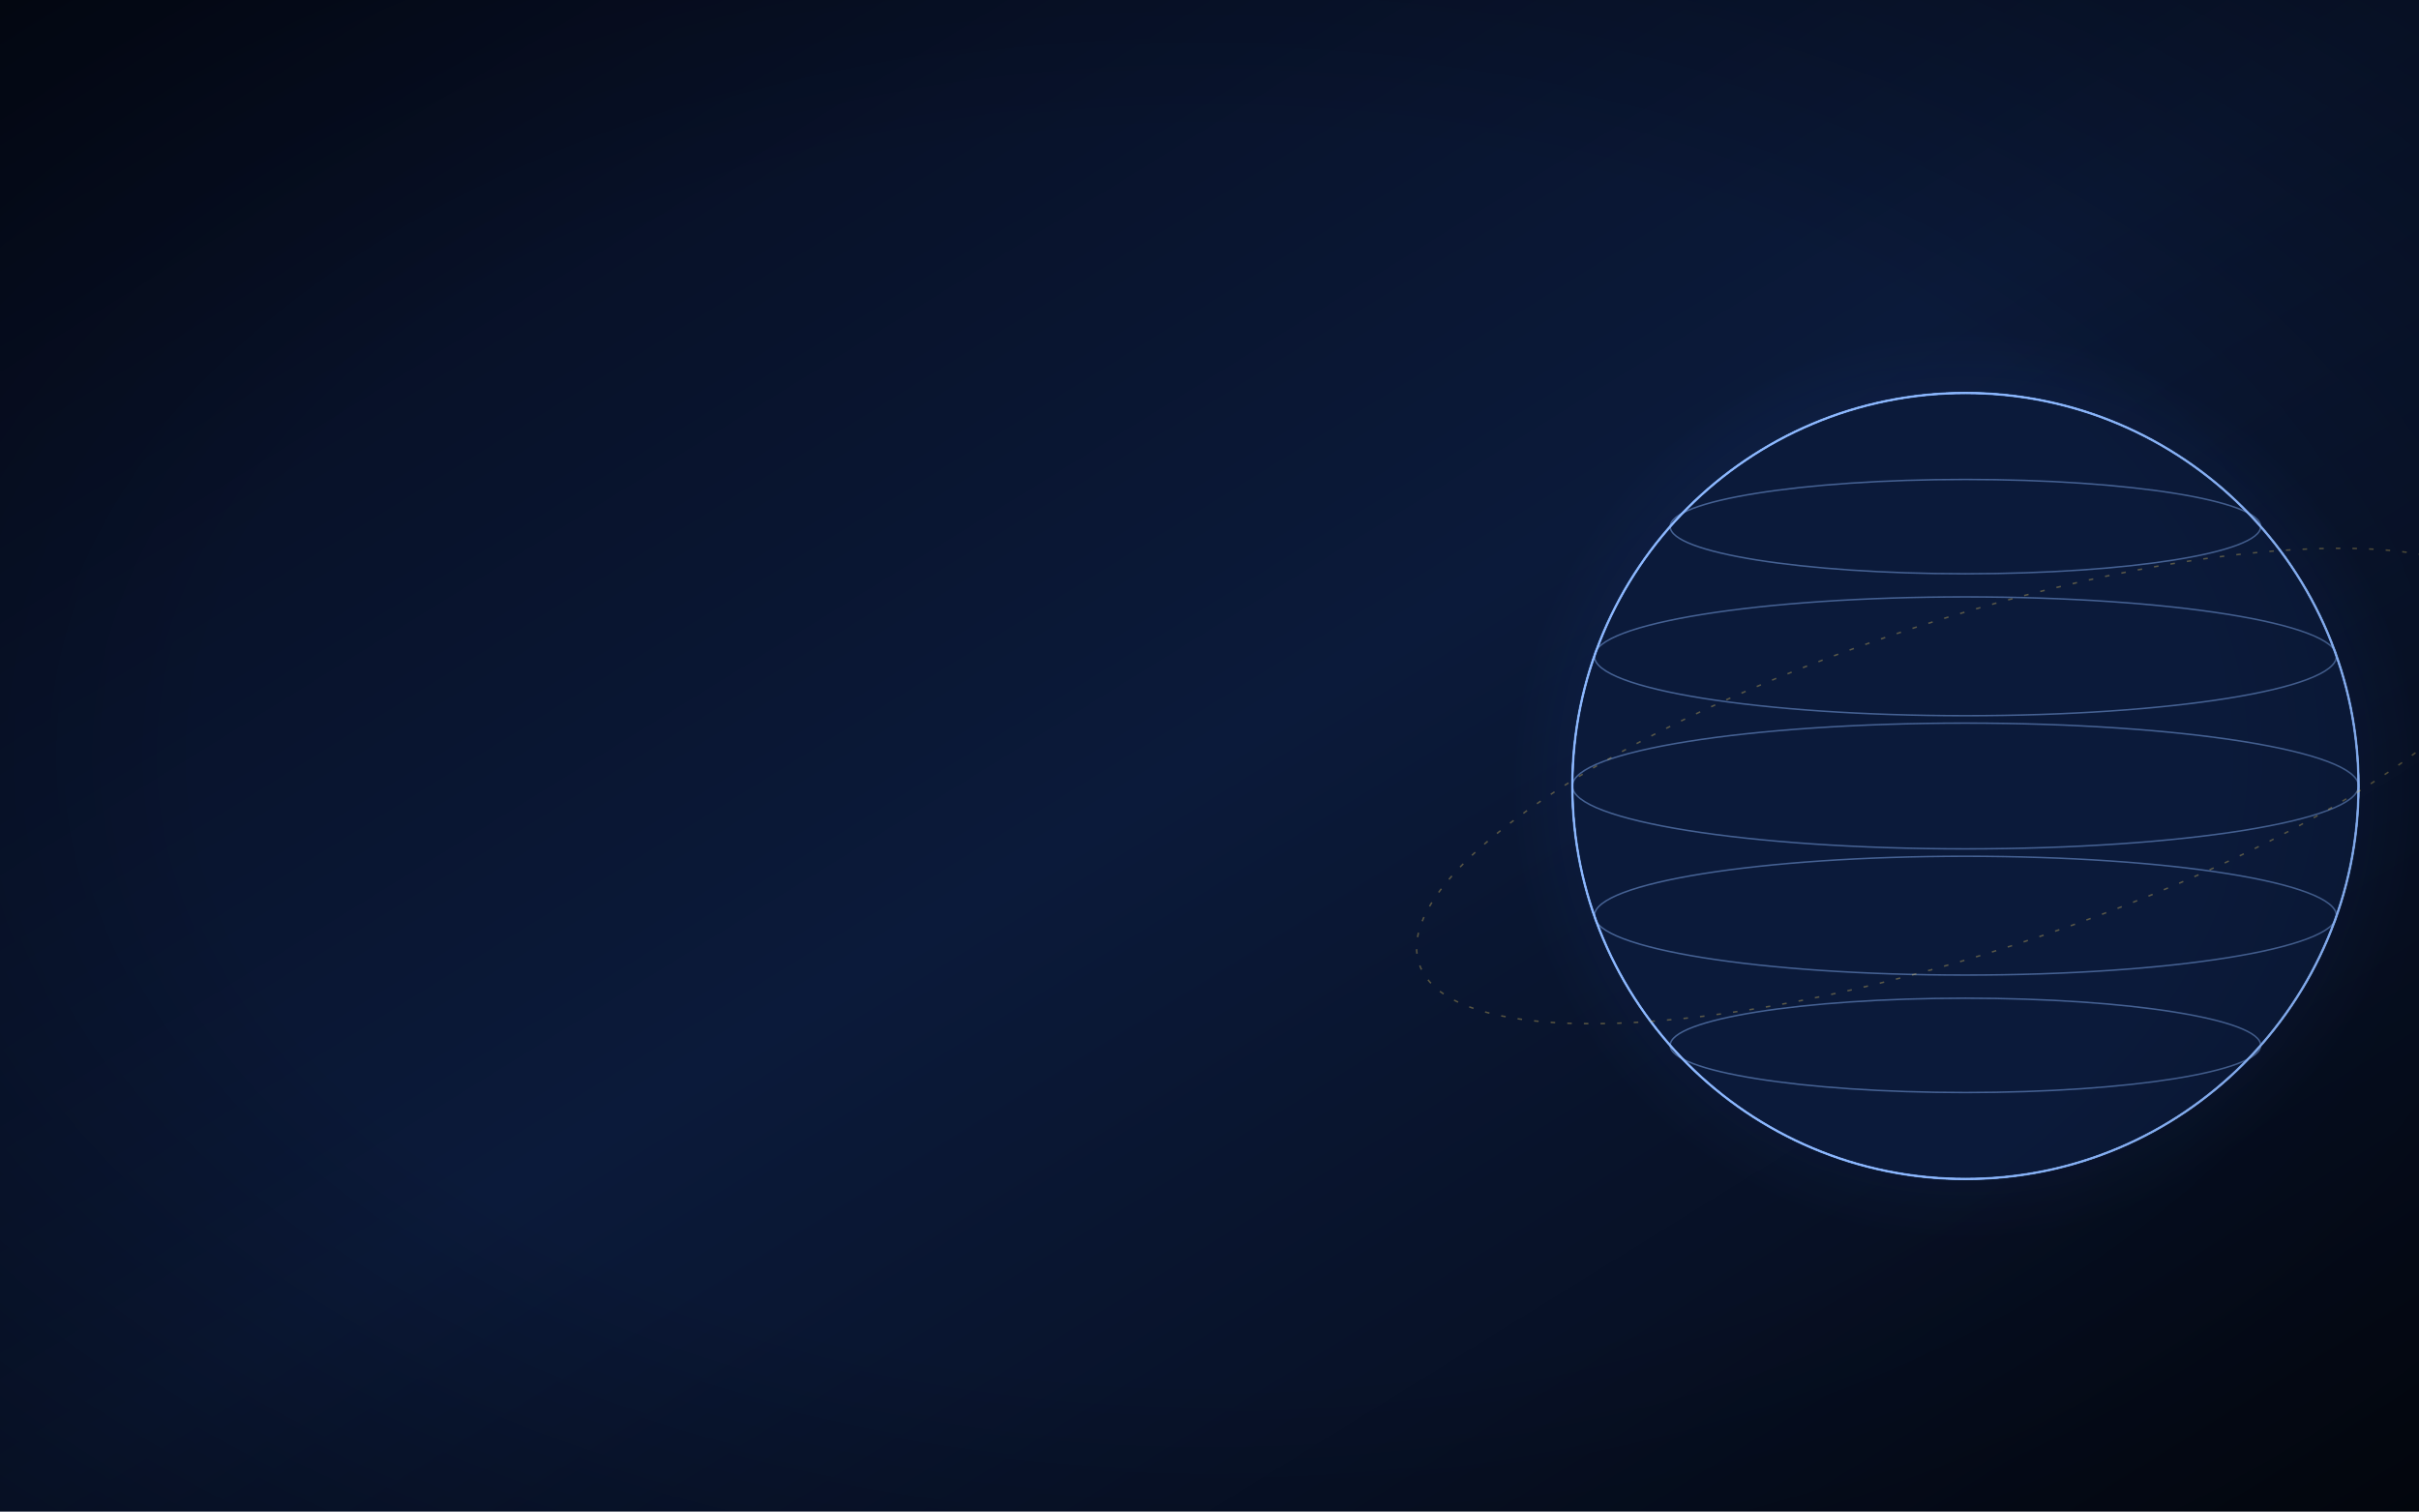
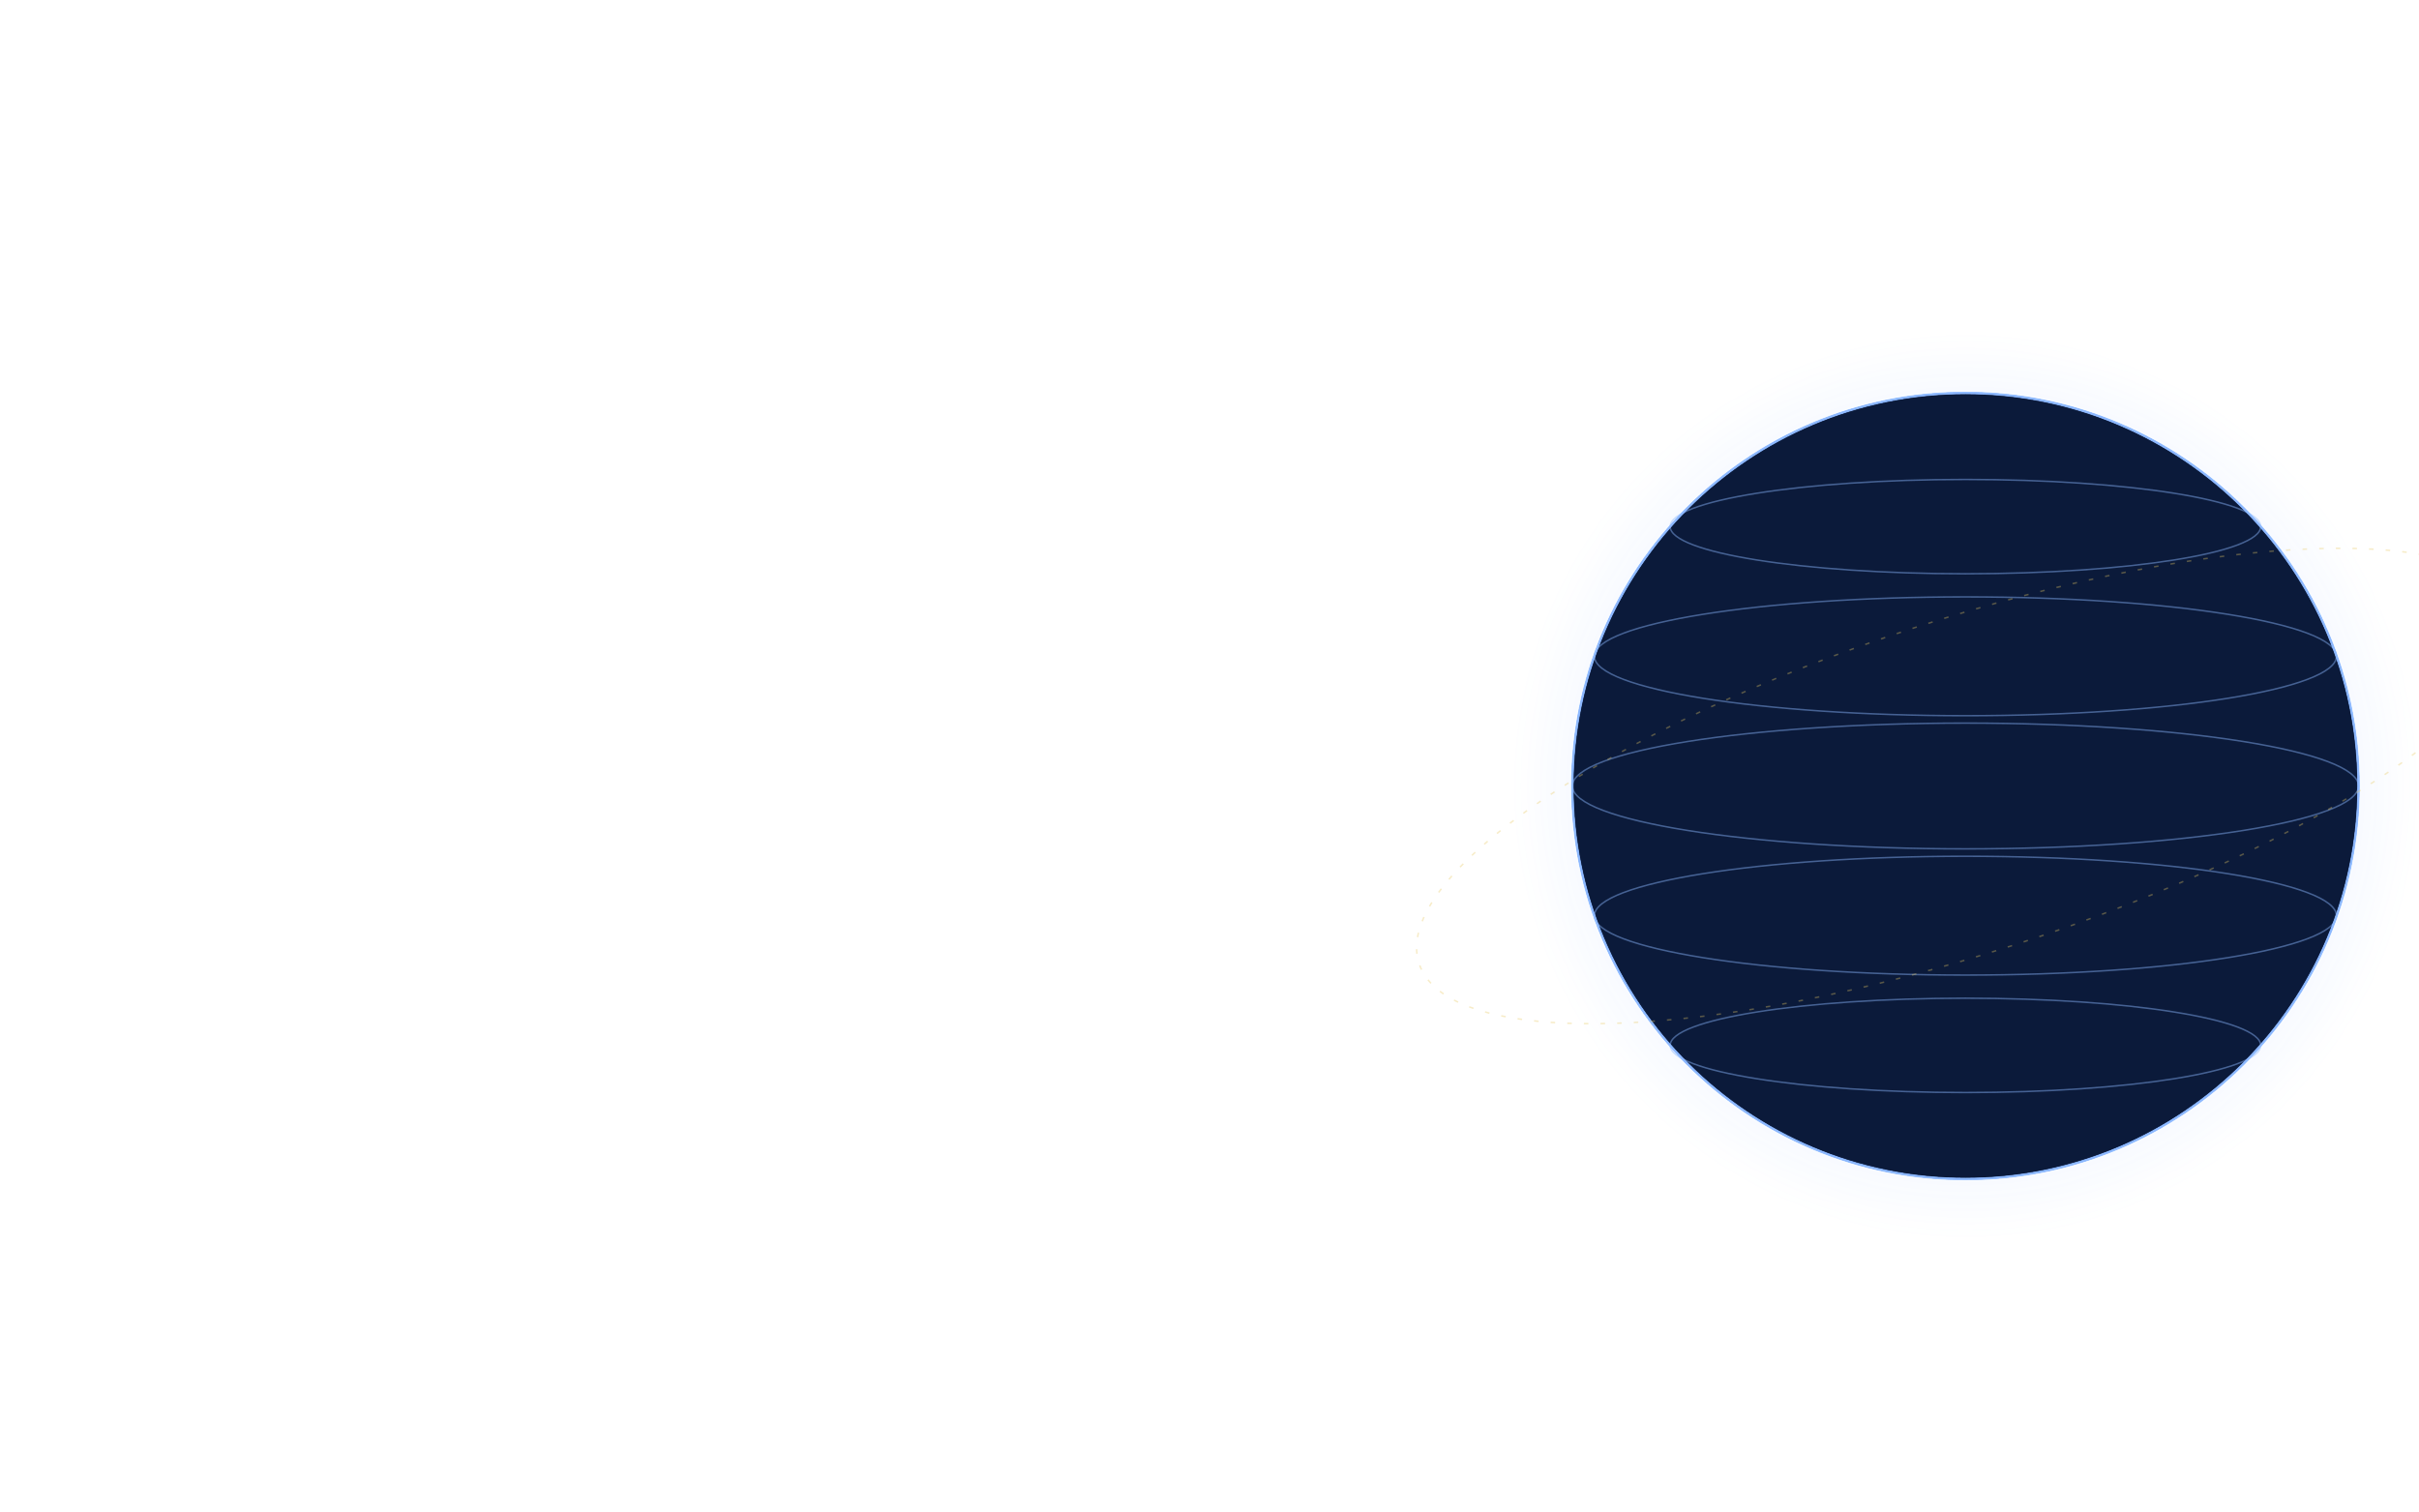
<svg xmlns="http://www.w3.org/2000/svg" viewBox="0 0 1600 1000" preserveAspectRatio="xMidYMid slice">
  <defs>
    <linearGradient id="bg" x1="0" y1="0" x2="1" y2="1">
      <stop offset="0" stop-color="#050B1C" />
      <stop offset="0.5" stop-color="#0B1A3A" />
      <stop offset="1" stop-color="#040915" />
    </linearGradient>
    <linearGradient id="g1" x1="0" y1="0" x2="1" y2="1">
      <stop offset="0" stop-color="#B28A22" />
      <stop offset=".5" stop-color="#E7CA62" />
      <stop offset="1" stop-color="#C9A84C" />
    </linearGradient>
    <radialGradient id="glow">
      <stop offset="0" stop-color="#2F7BFF" stop-opacity=".55" />
      <stop offset="1" stop-color="#2F7BFF" stop-opacity="0" />
    </radialGradient>
    <radialGradient id="glow2">
      <stop offset="0" stop-color="#E7CA62" stop-opacity=".45" />
      <stop offset="1" stop-color="#E7CA62" stop-opacity="0" />
    </radialGradient>
    <radialGradient id="spark">
      <stop offset="0" stop-color="#FFFFFF" stop-opacity=".95" />
      <stop offset=".35" stop-color="#E7CA62" stop-opacity=".6" />
      <stop offset="1" stop-color="#E7CA62" stop-opacity="0" />
    </radialGradient>
    <radialGradient id="vig" cx=".5" cy=".5" r=".75">
      <stop offset=".55" stop-color="#000" stop-opacity="0" />
      <stop offset="1" stop-color="#000" stop-opacity="0.45" />
    </radialGradient>
    <linearGradient id="sheen" x1="0" y1="0" x2="1" y2="0">
      <stop offset="0" stop-color="#FFFFFF" stop-opacity="0" />
      <stop offset=".5" stop-color="#FFFFFF" stop-opacity=".9" />
      <stop offset="1" stop-color="#FFFFFF" stop-opacity="0" />
    </linearGradient>
  </defs>
  <style>.fb{transform-box:fill-box;transform-origin:center}
.ob{transform-box:fill-box;transform-origin:center bottom}
.ot{transform-box:fill-box;transform-origin:center top}
.spin{animation:spin 300s linear infinite}
.spinr{animation:spinr 300s linear infinite}
.glint{animation:glint 12s ease-in-out infinite}
.pulse{animation:pulse 6s ease-in-out infinite}
.tw{opacity:0;animation:tw 5s ease-in-out infinite}
.rise{opacity:0;animation:rise 20s linear infinite}
.riseFar{opacity:0;animation:riseFar 24s linear infinite}
.balloon{animation:balloon 26s linear infinite}
.fall{animation:fall 18s linear infinite}
.spinp{animation:spin 6s linear infinite}
.sway{animation:sway 7s ease-in-out infinite}
.bob{animation:bob 4s ease-in-out infinite}
.floatA{animation:floatA 28s ease-in-out infinite}
.floatB{animation:floatB 34s ease-in-out infinite}
.drift{animation:drift 90s linear infinite}
.sand{opacity:0;animation:sand 14s linear infinite}
.wave{animation:wave 14s linear infinite}
.grow{animation:grow 5s ease-in-out infinite}
.flick{animation:flick 7s steps(1) infinite}
.ripple{opacity:0;animation:ripple 4s ease-out infinite}
.comet{fill:none;stroke-linecap:round;stroke-dasharray:24 1976;animation:comet 6s linear infinite}
.shoot{fill:none;stroke-linecap:round;stroke-dasharray:90 3000;animation:shoot 9s ease-in infinite}
.aurA{animation:aurA 16s ease-in-out infinite}
.aurB{animation:aurB 21s ease-in-out infinite}
.sweep{animation:sweep 22s ease-in-out infinite}
.firefly{opacity:0;animation:firefly 9s ease-in-out infinite}
@keyframes spin{to{transform:rotate(360deg)}}
@keyframes spinr{to{transform:rotate(-360deg)}}
@keyframes glint{0%,100%{opacity:.7}50%{opacity:1}}
@keyframes pulse{0%,100%{opacity:.55}50%{opacity:1}}
@keyframes tw{0%,100%{opacity:0;transform:scale(.6)}50%{opacity:1;transform:scale(1)}}
@keyframes rise{0%{transform:translateY(0);opacity:0}15%{opacity:.85}85%{opacity:.5}100%{transform:translateY(-620px);opacity:0}}
@keyframes riseFar{0%{transform:translateY(0);opacity:0}10%{opacity:.8}90%{opacity:.6}100%{transform:translateY(-1150px);opacity:0}}
@keyframes balloon{0%{transform:translate(0,0)}25%{transform:translate(18px,-300px)}50%{transform:translate(-12px,-600px)}75%{transform:translate(14px,-900px)}100%{transform:translate(0,-1250px)}}
@keyframes fall{0%{transform:translate(0,0)}25%{transform:translate(45px,280px)}50%{transform:translate(-25px,560px)}75%{transform:translate(40px,840px)}100%{transform:translate(10px,1120px)}}
@keyframes sway{0%,100%{transform:rotate(-2.5deg)}50%{transform:rotate(2.5deg)}}
@keyframes bob{0%,100%{transform:translateY(0)}50%{transform:translateY(-10px)}}
@keyframes floatA{0%,100%{transform:translate(0,0)}50%{transform:translate(220px,120px)}}
@keyframes floatB{0%,100%{transform:translate(0,0)}50%{transform:translate(-240px,-110px)}}
@keyframes drift{from{transform:translateX(0)}to{transform:translateX(2300px)}}
@keyframes sand{0%{transform:translate(0,0);opacity:0}15%{opacity:.7}85%{opacity:.4}100%{transform:translate(-420px,-40px);opacity:0}}
@keyframes wave{from{transform:translateX(0)}to{transform:translateX(-800px)}}
@keyframes grow{0%,100%{transform:scaleY(.45)}50%{transform:scaleY(1)}}
@keyframes flick{0%,100%{opacity:.95}40%{opacity:.25}55%{opacity:.95}80%{opacity:.4}}
@keyframes ripple{0%{opacity:.8;transform:scale(.3)}100%{opacity:0;transform:scale(2.4)}}
@keyframes comet{from{stroke-dashoffset:2000}to{stroke-dashoffset:0}}
@keyframes shoot{0%{stroke-dashoffset:90}12%{stroke-dashoffset:-330}100%{stroke-dashoffset:-330}}
@keyframes aurA{0%,100%{transform:translateX(0) scaleY(1);opacity:.7}50%{transform:translateX(120px) scaleY(1.15);opacity:1}}
@keyframes aurB{0%,100%{transform:translateX(0) scaleY(1.1);opacity:.85}50%{transform:translateX(-140px) scaleY(.9);opacity:.55}}
@keyframes sweep{0%{transform:translateX(-1900px)}60%,100%{transform:translateX(1900px)}}
@keyframes firefly{0%,100%{opacity:0;transform:translate(0,0)}30%{opacity:1}50%{opacity:.6;transform:translate(30px,-40px)}70%{opacity:1}}.beam{animation:beam 7s ease-in-out infinite}
.tilt{animation:tilt 9s ease-in-out infinite}
.flash{opacity:0;animation:flash 6s ease-in-out infinite}
.billow{animation:billow 9s ease-in-out infinite}
.draw{fill:none;stroke-dasharray:2000 2000;animation:draw 12s ease-in-out infinite}
.donut{fill:none;stroke-dasharray:999 999;animation:donut 10s ease-in-out infinite}
.meridian{animation:meridian 12s linear infinite}
.rain{animation:rain 9s linear infinite}
.plane{animation:plane 26s linear infinite}
.trail{animation:trail 1.6s linear infinite}
.search{animation:search 10s ease-in-out infinite}
.flap{animation:flap .9s ease-in-out infinite}
.wing{animation:wing .5s ease-in-out infinite}
.fly{animation:fly 30s linear infinite}
.flutter{animation:flutter 24s ease-in-out infinite}
.swim{animation:swim 34s linear infinite}
.tail{animation:tail 1.2s ease-in-out infinite}
.orbit{animation:spin 40s linear infinite}
.swing{animation:swing 5s ease-in-out infinite}
.gust{fill:none;stroke-dasharray:160 1840;animation:gust 7s linear infinite}
.shimmer{opacity:.2;animation:shimmer 3s ease-in-out infinite}
.walk{animation:walk 120s linear infinite}
@keyframes beam{0%,100%{opacity:.25;transform:scaleY(.82)}50%{opacity:.7;transform:scaleY(1)}}
@keyframes tilt{0%,100%{transform:rotate(-6deg) translateY(0)}50%{transform:rotate(6deg) translateY(-14px)}}
@keyframes flash{0%,70%,100%{opacity:0;transform:scale(.4)}80%{opacity:1;transform:scale(1.2)}}
@keyframes billow{0%,100%{transform:skewX(0deg) scaleX(1)}50%{transform:skewX(1.4deg) scaleX(1.03)}}
@keyframes draw{0%{stroke-dashoffset:2000;opacity:1}45%,80%{stroke-dashoffset:0;opacity:1}100%{stroke-dashoffset:0;opacity:0}}
@keyframes donut{0%,100%{stroke-dashoffset:999}50%{stroke-dashoffset:260}}
@keyframes meridian{0%{transform:scaleX(1)}25%{transform:scaleX(0)}50%{transform:scaleX(-1)}75%{transform:scaleX(0)}100%{transform:scaleX(1)}}
@keyframes rain{from{transform:translateY(0)}to{transform:translateY(1300px)}}
@keyframes plane{0%{transform:translate(0,0)}100%{transform:translate(2300px,-620px)}}
@keyframes trail{to{stroke-dashoffset:-28}}
@keyframes search{0%,100%{transform:rotate(-24deg)}50%{transform:rotate(24deg)}}
@keyframes flap{0%,100%{transform:scaleY(1)}50%{transform:scaleY(-.6)}}
@keyframes wing{0%,100%{transform:scaleX(1)}50%{transform:scaleX(.25)}}
@keyframes fly{0%{transform:translate(0,0)}100%{transform:translate(2200px,-160px)}}
@keyframes flutter{0%{transform:translate(0,0)}25%{transform:translate(380px,-120px)}50%{transform:translate(760px,40px)}75%{transform:translate(1140px,-90px)}100%{transform:translate(1900px,10px)}}
@keyframes swim{0%{transform:translate(0,0)}50%{transform:translate(1100px,-40px)}100%{transform:translate(2200px,0)}}
@keyframes tail{0%,100%{transform:rotate(-14deg)}50%{transform:rotate(14deg)}}
@keyframes swing{0%,100%{transform:rotate(-7deg)}50%{transform:rotate(7deg)}}
@keyframes gust{from{stroke-dashoffset:2000}to{stroke-dashoffset:0}}
@keyframes shimmer{0%,100%{opacity:.15}50%{opacity:.85}}
@keyframes walk{from{transform:translateX(0)}to{transform:translateX(-2100px)}}</style>
-   <rect width="1600" height="1000" fill="url(#bg)" />
  <g transform="translate(147.9 737.8)">
    <g class="tw fb" style="animation-duration:3.8s;animation-delay:-1.7s">
      <circle r="0.8" fill="#8CB8FF" />
    </g>
  </g>
  <g transform="translate(1551.4 620.6)">
    <g class="tw fb" style="animation-duration:7.9s;animation-delay:-2.7s">
      <circle r="0.9" fill="#8CB8FF" />
    </g>
  </g>
  <g transform="translate(556.1 168.5)">
    <g class="tw fb" style="animation-duration:4.4s;animation-delay:-3.9s">
      <circle r="1.3" fill="#8CB8FF" />
    </g>
  </g>
  <g transform="translate(278.8 580.7)">
    <g class="tw fb" style="animation-duration:4s;animation-delay:-0.2s">
      <circle r="0.8" fill="#8CB8FF" />
    </g>
  </g>
  <g transform="translate(58.8 826.9)">
    <g class="tw fb" style="animation-duration:4.3s;animation-delay:-3s">
      <circle r="0.8" fill="#8CB8FF" />
    </g>
  </g>
  <g transform="translate(1117.3 328.7)">
    <g class="tw fb" style="animation-duration:7.1s;animation-delay:-1.5s">
      <circle r="1" fill="#8CB8FF" />
    </g>
  </g>
  <g transform="translate(1335.7 847.3)">
    <g class="tw fb" style="animation-duration:4.9s;animation-delay:-3.1s">
      <circle r="0.9" fill="#8CB8FF" />
    </g>
  </g>
  <g transform="translate(1365.7 619.4)">
    <g class="tw fb" style="animation-duration:5.5s;animation-delay:-3.9s">
      <circle r="1.4" fill="#8CB8FF" />
    </g>
  </g>
  <g transform="translate(991.6 536.4)">
    <g class="tw fb" style="animation-duration:6s;animation-delay:-3.6s">
      <circle r="0.8" fill="#8CB8FF" />
    </g>
  </g>
  <g transform="translate(1211 592.5)">
    <g class="tw fb" style="animation-duration:4.1s;animation-delay:-3.1s">
      <circle r="1" fill="#8CB8FF" />
    </g>
  </g>
  <g transform="translate(383.9 0.9)">
    <g class="tw fb" style="animation-duration:7.3s;animation-delay:-6.7s">
      <circle r="1.1" fill="#8CB8FF" />
    </g>
  </g>
  <g transform="translate(118.3 851.6)">
    <g class="tw fb" style="animation-duration:3.6s;animation-delay:0s">
      <circle r="0.8" fill="#8CB8FF" />
    </g>
  </g>
  <g transform="translate(420.1 34.4)">
    <g class="tw fb" style="animation-duration:4.2s;animation-delay:-3.3s">
      <circle r="1.3" fill="#8CB8FF" />
    </g>
  </g>
  <g transform="translate(1329.8 919.5)">
    <g class="tw fb" style="animation-duration:6.7s;animation-delay:-5.4s">
      <circle r="0.8" fill="#8CB8FF" />
    </g>
  </g>
  <g transform="translate(1100.9 59)">
    <g class="tw fb" style="animation-duration:3.9s;animation-delay:-2.4s">
      <circle r="0.8" fill="#8CB8FF" />
    </g>
  </g>
  <g transform="translate(645.8 491.3)">
    <g class="tw fb" style="animation-duration:6.8s;animation-delay:-0.6s">
      <circle r="0.7" fill="#8CB8FF" />
    </g>
  </g>
  <g transform="translate(1382.9 170)">
    <g class="tw fb" style="animation-duration:4.4s;animation-delay:-4.1s">
      <circle r="1.3" fill="#8CB8FF" />
    </g>
  </g>
  <g transform="translate(63.2 157.3)">
    <g class="tw fb" style="animation-duration:3.4s;animation-delay:-3.2s">
      <circle r="0.7" fill="#8CB8FF" />
    </g>
  </g>
  <g transform="translate(1300 520)">
    <circle r="300" fill="url(#glow)" opacity=".5" />
    <circle r="260" fill="#0B1A3A" stroke="#8CB8FF" stroke-opacity=".7" stroke-width="1.6" />
    <ellipse cx="0" cy="-171.6" rx="195.3" ry="31.2" fill="none" stroke="#8CB8FF" stroke-opacity=".45" />
    <ellipse cx="0" cy="-85.8" rx="245.4" ry="39.3" fill="none" stroke="#8CB8FF" stroke-opacity=".45" />
    <ellipse cx="0" cy="0" rx="260" ry="41.6" fill="none" stroke="#8CB8FF" stroke-opacity=".45" />
    <ellipse cx="0" cy="85.8" rx="245.4" ry="39.3" fill="none" stroke="#8CB8FF" stroke-opacity=".45" />
    <ellipse cx="0" cy="171.6" rx="195.3" ry="31.2" fill="none" stroke="#8CB8FF" stroke-opacity=".45" />
    <g class="meridian fb" style="animation-duration:12s;animation-delay:0s">
      <ellipse rx="260" ry="260" fill="none" stroke="#8CB8FF" stroke-opacity=".55" />
    </g>
    <g class="meridian fb" style="animation-duration:12s;animation-delay:-2s">
      <ellipse rx="260" ry="260" fill="none" stroke="#8CB8FF" stroke-opacity=".55" />
    </g>
    <g class="meridian fb" style="animation-duration:12s;animation-delay:-4s">
      <ellipse rx="260" ry="260" fill="none" stroke="#8CB8FF" stroke-opacity=".55" />
    </g>
    <g class="meridian fb" style="animation-duration:12s;animation-delay:-6s">
      <ellipse rx="260" ry="260" fill="none" stroke="#8CB8FF" stroke-opacity=".55" />
    </g>
    <g class="meridian fb" style="animation-duration:12s;animation-delay:-8s">
      <ellipse rx="260" ry="260" fill="none" stroke="#8CB8FF" stroke-opacity=".55" />
    </g>
    <g class="meridian fb" style="animation-duration:12s;animation-delay:-10s">
      <ellipse rx="260" ry="260" fill="none" stroke="#8CB8FF" stroke-opacity=".55" />
    </g>
    <g transform="rotate(-18)">
      <ellipse rx="380" ry="110" fill="none" stroke="#E7CA62" stroke-opacity=".35" stroke-dasharray="3 8" />
    </g>
    <g transform="rotate(-18) scale(1 .29)">
      <g class="orbit fb" style="animation-duration:16s;animation-delay:0s">
        <circle r="380" fill="none" stroke="none" />
        <circle cx="380" cy="0" r="11" fill="#E7CA62" />
      </g>
    </g>
  </g>
-   <rect width="1600" height="1000" fill="url(#vig)" />
</svg>
